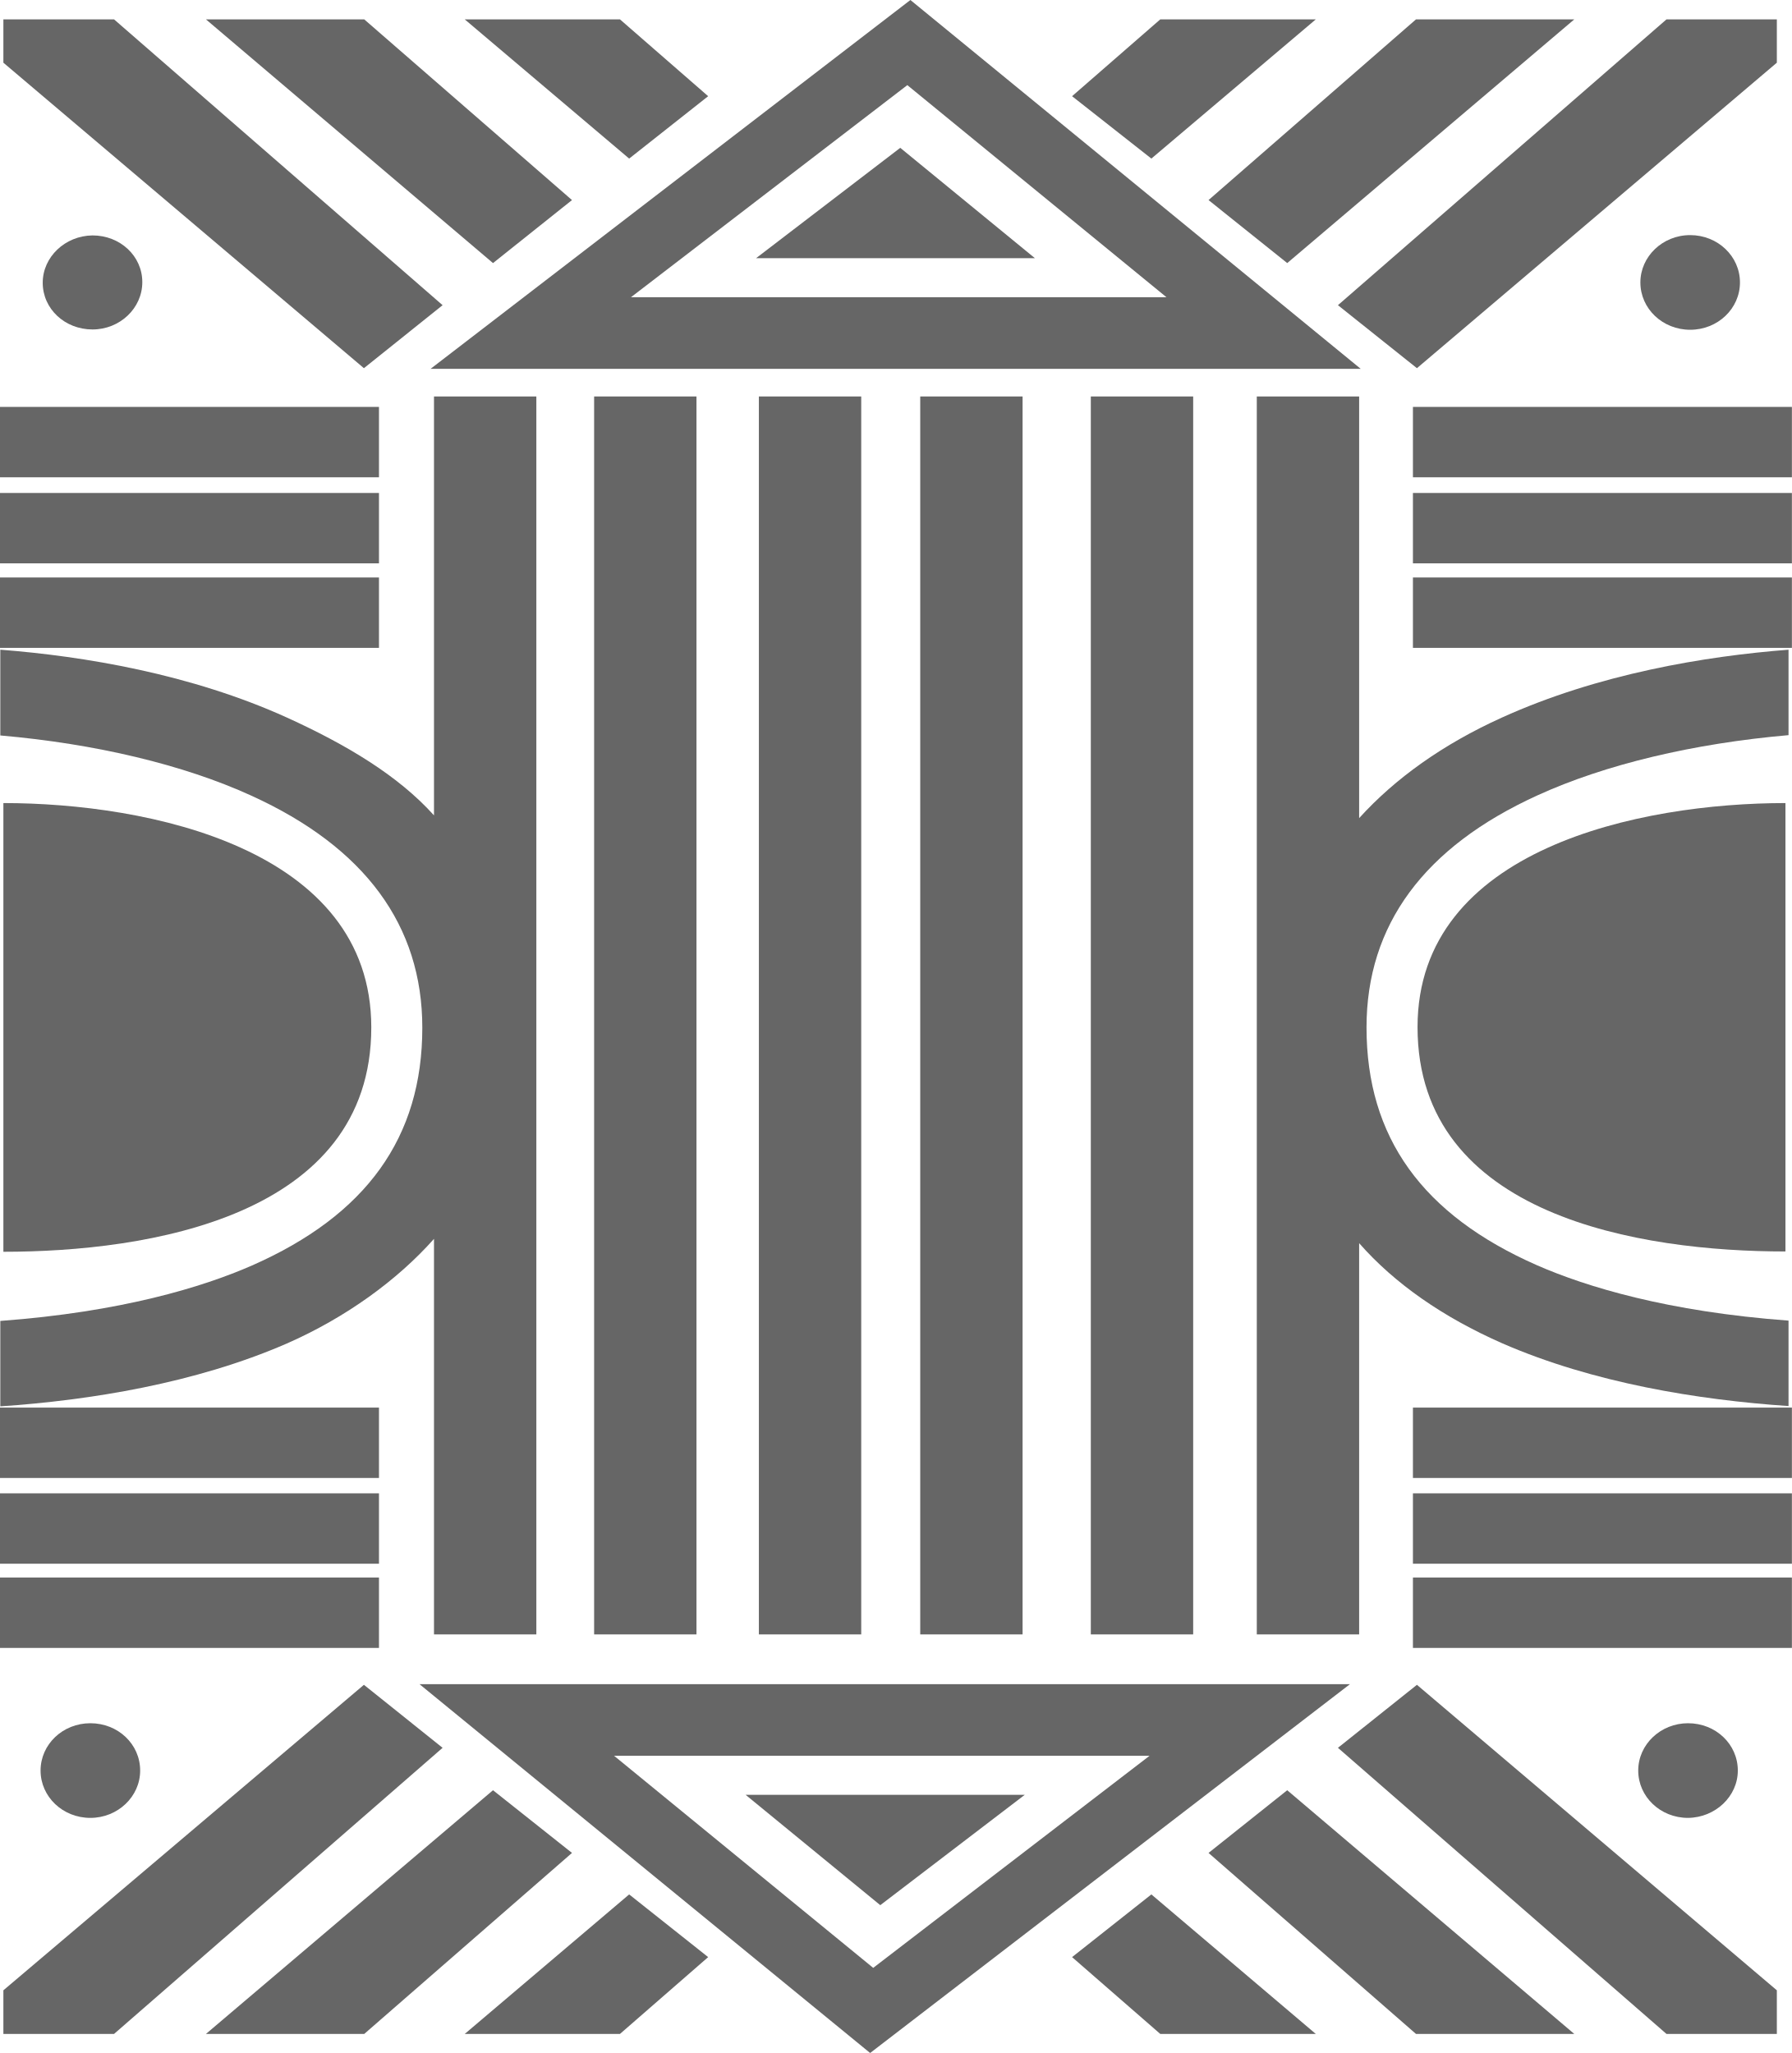
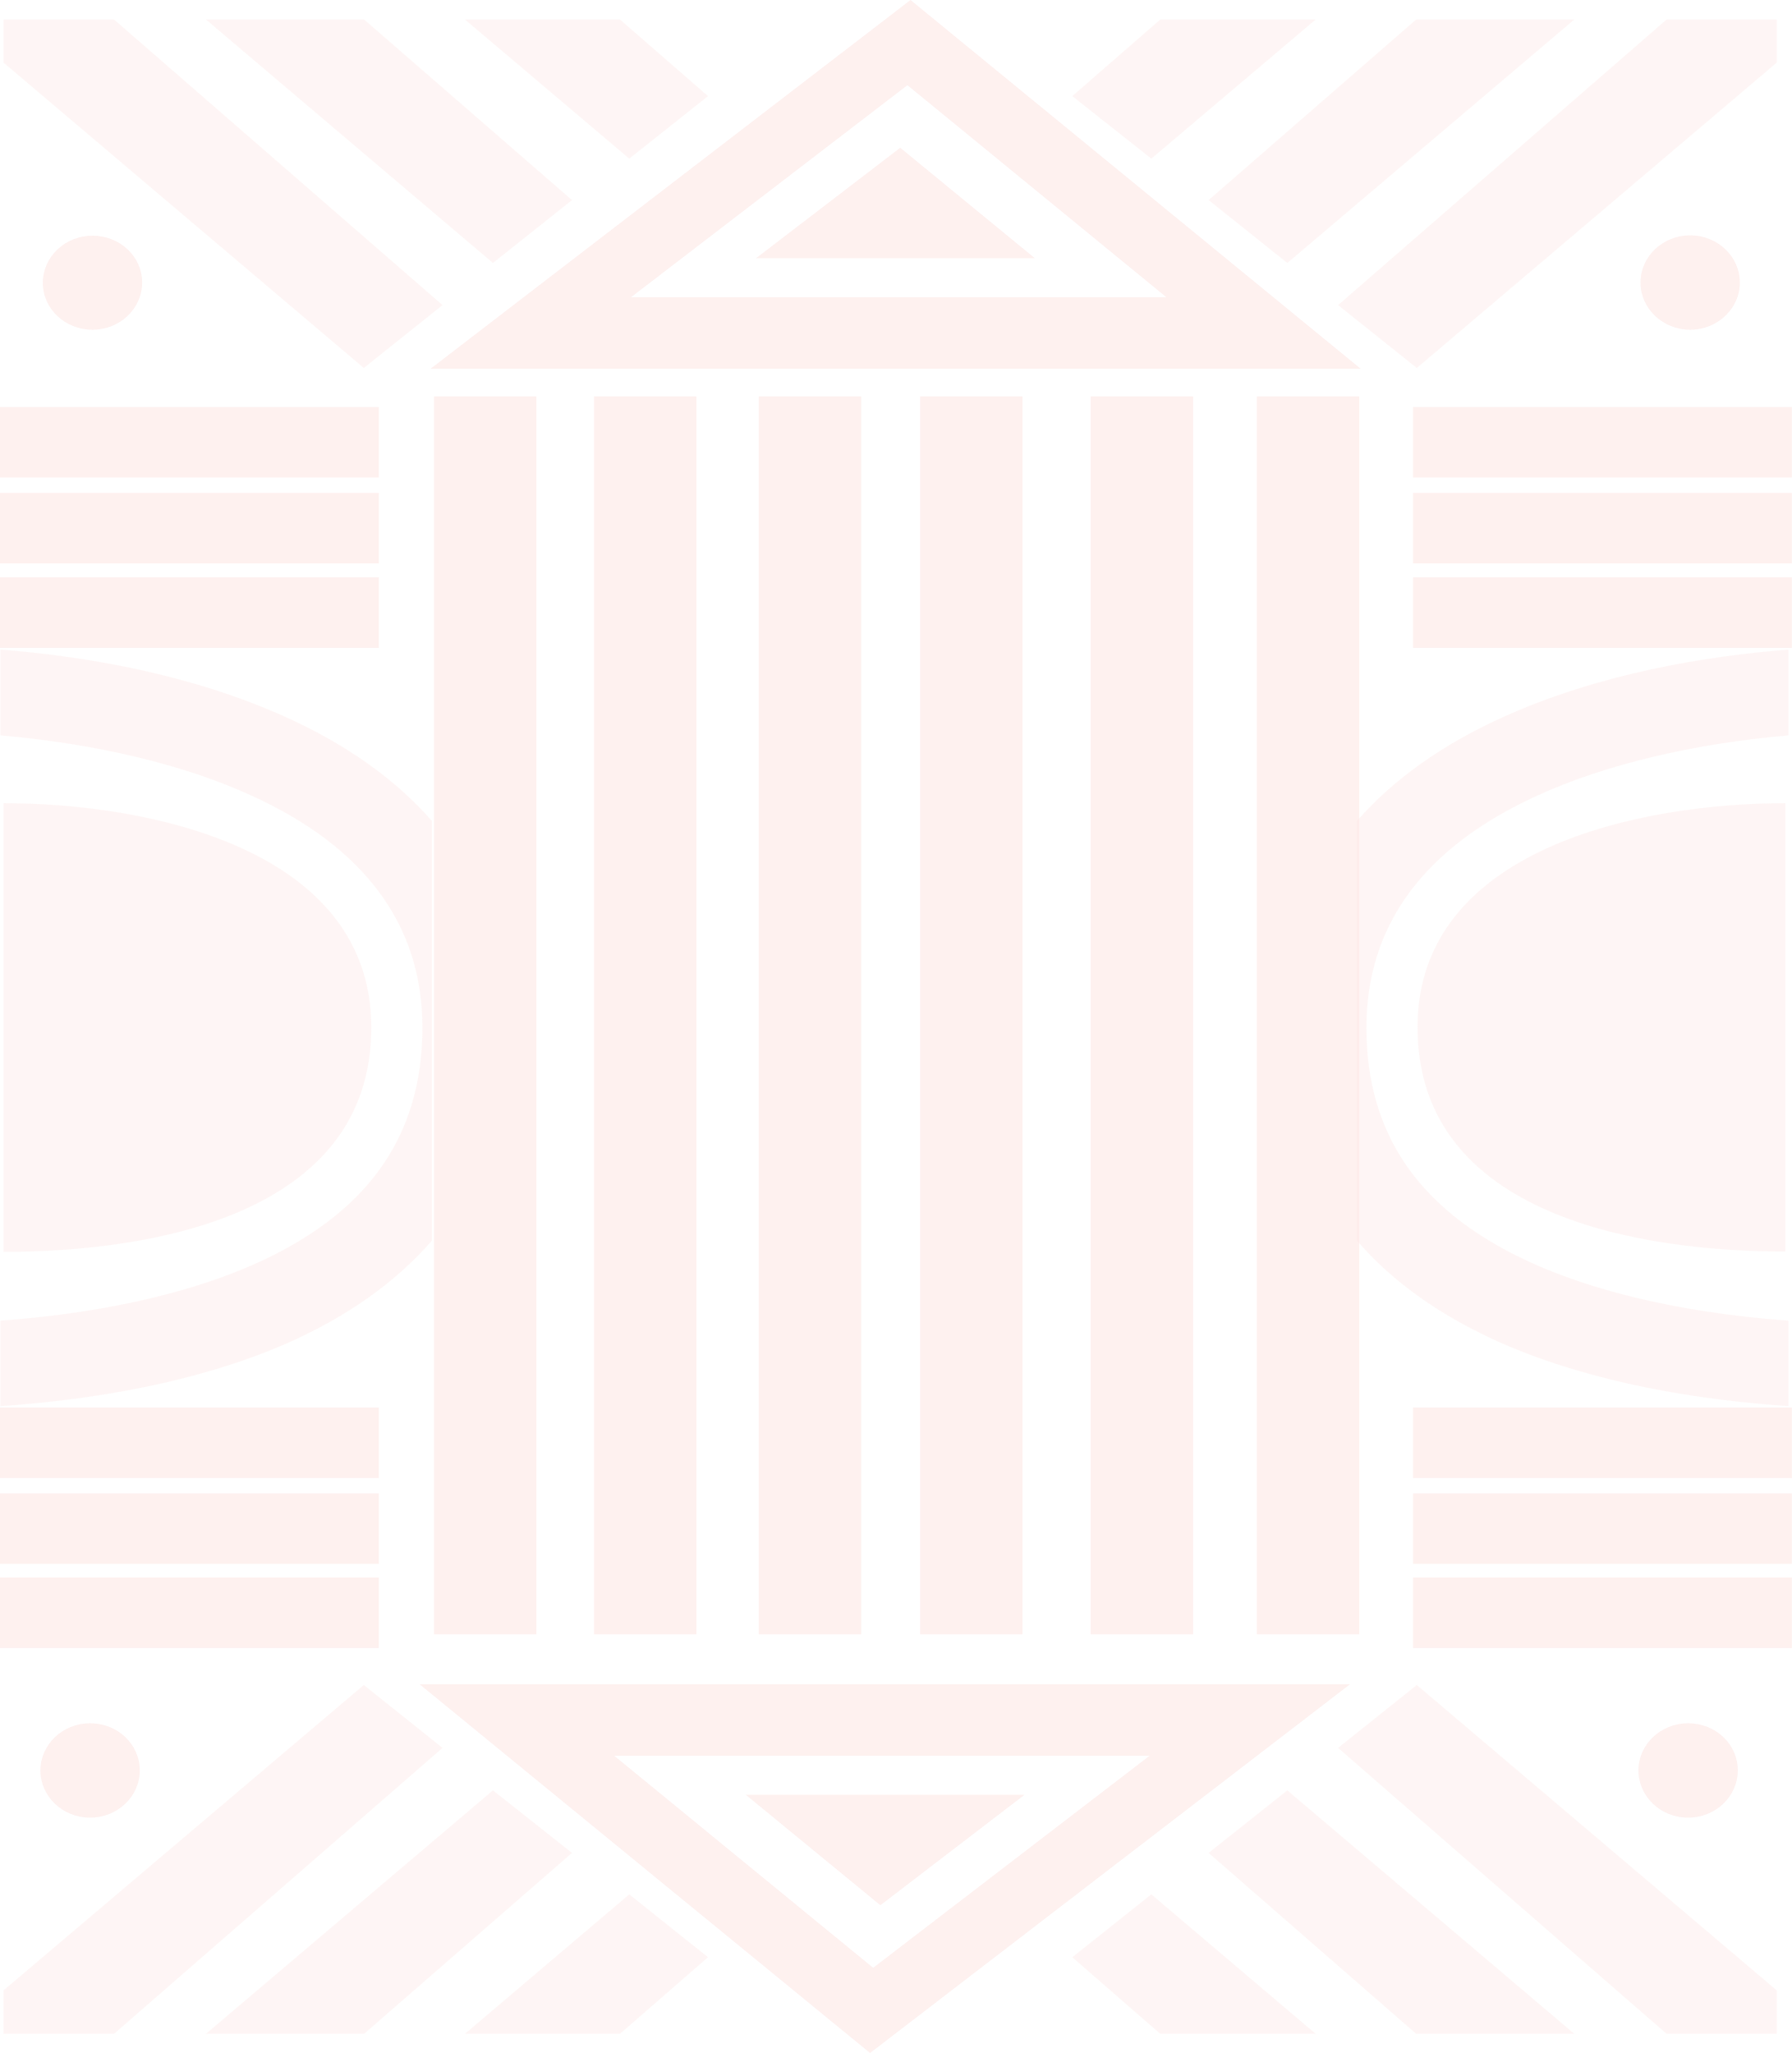
- <svg xmlns="http://www.w3.org/2000/svg" version="1.1" id="medellin-tribal-vector" x="0px" y="0px" viewBox="0 0 583 668" style="enable-background:new 0 0 583 668;" xml:space="preserve">
-   <style type="text/css">
- 	.st0{opacity:0.6;enable-background:new    ;}
- </style>
-   <g>
-     <path class="st0" d="M174.5,531.8V129h-33.3v136.3c-11.7-13-28.5-23-47.8-31.8c-31.3-14.2-66.1-20-93.3-22.1v27.9   c30.9,2.7,59.6,9.5,81.7,19.6c36.9,16.8,55.6,42.2,55.6,75.5c0,35.7-18.2,61-55.5,77.4c-16,7-42.5,15.1-81.8,18v27.8   c29.3-2,63.4-7.5,93.1-20.4c19.4-8.5,36.2-20.8,48-34.1v128.7H174.5z" />
-     <rect x="193.3" y="129" class="st0" width="33.3" height="402.8" />
-     <rect x="246.9" y="129" class="st0" width="33.3" height="402.8" />
-     <rect x="299.4" y="129" class="st0" width="33.3" height="402.8" />
-     <rect x="354.9" y="129" class="st0" width="33.3" height="402.8" />
-     <rect y="132.4" class="st0" width="123.3" height="22.9" />
-     <rect y="187.9" class="st0" width="123.3" height="22.9" />
-     <rect y="160.4" class="st0" width="123.3" height="22.9" />
-     <rect x="459.7" y="132.4" class="st0" width="123.3" height="22.9" />
-     <rect x="459.7" y="187.9" class="st0" width="123.3" height="22.9" />
-     <rect x="459.7" y="160.4" class="st0" width="123.3" height="22.9" />
-     <rect y="458" class="st0" width="123.3" height="22.9" />
-     <rect y="513.3" class="st0" width="123.3" height="22.9" />
-     <rect y="485.9" class="st0" width="123.3" height="22.9" />
-     <rect x="459.7" y="458" class="st0" width="123.3" height="22.9" />
-     <rect x="459.7" y="513.3" class="st0" width="123.3" height="22.9" />
-     <rect x="459.7" y="485.9" class="st0" width="123.3" height="22.9" />
-     <path class="st0" d="M120.8,334.3c0-58.3-72.7-73-119.7-73v146C48,407.3,120.8,396,120.8,334.3z" />
-     <path class="st0" d="M461.2,334.2c0,61.7,72.8,73,119.7,73V261.3C533.8,261.3,461.2,276,461.2,334.2z" />
-     <path class="st0" d="M581.9,211.4c-27.2,2.1-62,7.9-93.3,22.1c-19.2,8.7-34.7,19.8-46.4,32.7V129h-33.3v402.8h33.3V404.5   c11.6,13.2,27.3,24.1,46.6,32.6c29.6,12.9,63.7,18.4,93.1,20.4v-27.8c-39.3-2.9-65.8-11-81.8-18c-37.3-16.4-55.5-41.6-55.5-77.4   c0-33.3,18.7-58.7,55.6-75.5c22.1-10.1,50.8-16.9,81.7-19.6V211.4z" />
-     <polygon class="st0" points="144,99.3 37.1,6.3 1.1,6.3 1.1,20.4 118.4,119.8  " />
-     <polygon class="st0" points="186.1,65.1 118.5,6.3 67,6.3 160.4,85.6  " />
-     <polygon class="st0" points="230.4,31.3 201.7,6.3 151.2,6.3 204.7,51.6  " />
-     <path class="st0" d="M13.9,92c0,8.5,7.2,15.2,16.2,15.2c8.9,0,16.2-6.9,16.2-15.4c0-8.5-7.2-15.2-16.2-15.2   C21.2,76.7,13.9,83.6,13.9,92z" />
-     <path class="st0" d="M533.7,91.9c0,8.5,7.2,15.4,16.2,15.4s16.2-6.9,16.2-15.4c0-8.5-7.2-15.4-16.2-15.4S533.7,83.5,533.7,91.9z" />
-     <path class="st0" d="M442.7,120L296.2,0L140.1,120H442.7z M379.5,96.7H205.3l89.9-69L379.5,96.7z" />
-     <polygon class="st0" points="336.7,84 292.9,48.1 246,84  " />
-     <polygon class="st0" points="435.3,568.7 542.2,661.8 578.1,661.8 578.1,647.6 461,548.2  " />
-     <polygon class="st0" points="393.2,602.9 460.7,661.8 512.2,661.8 418.8,582.5  " />
-     <polygon class="st0" points="348.8,636.8 377.5,661.8 428.1,661.8 374.6,616.4  " />
-     <polygon class="st0" points="118.4,548.2 1.1,647.6 1.1,661.8 37.1,661.8 144,568.7  " />
-     <polygon class="st0" points="160.4,582.5 67,661.8 118.5,661.8 186.1,602.9  " />
-     <polygon class="st0" points="151.2,661.8 201.7,661.8 230.4,636.8 204.7,616.4  " />
-     <path class="st0" d="M565.4,576.1c0-8.6-7.2-15.4-16.2-15.4c-8.9,0-16.2,6.9-16.2,15.4c0,8.5,7.2,15.4,16.2,15.4   C558.1,591.4,565.4,584.5,565.4,576.1z" />
-     <path class="st0" d="M13.2,576.1c0,8.5,7.2,15.4,16.2,15.4c8.9,0,16.2-6.9,16.2-15.4c0-8.6-7.2-15.4-16.2-15.4   C20.4,560.7,13.2,567.6,13.2,576.1z" />
-     <path class="st0" d="M136.5,548l146.6,120l156.1-120H136.5z M199.8,571.3H374l-89.9,69L199.8,571.3z" />
-     <polygon class="st0" points="242.6,584 286.4,619.9 333.4,584  " />
-     <polygon class="st0" points="461,119.8 578.1,20.4 578.1,6.3 542.2,6.3 435.3,99.3  " />
-     <polygon class="st0" points="418.8,85.6 512.2,6.3 460.7,6.3 393.2,65.1  " />
-     <polygon class="st0" points="428.1,6.3 377.5,6.3 348.8,31.3 374.6,51.6  " />
+ <svg xmlns="http://www.w3.org/2000/svg" width="583" height="668" viewBox="0 0 583 668" fill="none">
+   <g opacity="0.7">
+     <path opacity="0.6" d="M174.532 128.992H141.208V531.773H174.532V128.992Z" fill="#FCDCD9" />
+     <path opacity="0.6" d="M226.58 128.992H193.256V531.773H226.58V128.992Z" fill="#FCDCD9" />
+     <path opacity="0.6" d="M280.188 128.992H246.864V531.773H280.188V128.992Z" fill="#FCDCD9" />
+     <path opacity="0.6" d="M332.681 128.992H299.357V531.773H332.681V128.992Z" fill="#FCDCD9" />
+     <path opacity="0.6" d="M388.184 128.992H354.86V531.773H388.184V128.992Z" fill="#FCDCD9" />
+     <path opacity="0.6" d="M442.237 128.992H408.914V531.773H442.237V128.992Z" fill="#FCDCD9" />
+     <path opacity="0.6" d="M0 132.443V155.37H123.265V132.443H0Z" fill="#FCDCD9" />
+     <path opacity="0.6" d="M0 187.868V210.795H123.265V187.868H0Z" fill="#FCDCD9" />
+     <path opacity="0.6" d="M0 160.378V183.305H123.265V160.378H0Z" fill="#FCDCD9" />
+     <path opacity="0.6" d="M459.735 132.443V155.37H583V132.443H459.735Z" fill="#FCDCD9" />
+     <path opacity="0.6" d="M459.735 187.868V210.795H583V187.868H459.735Z" fill="#FCDCD9" />
+     <path opacity="0.6" d="M459.735 160.378V183.305H583V160.378H459.735Z" fill="#FCDCD9" />
+     <path opacity="0.6" d="M0 457.984V480.911H123.265V457.984H0Z" fill="#FCDCD9" />
+     <path opacity="0.6" d="M0 513.298V536.225H123.265V513.298H0Z" fill="#FCDCD9" />
+     <path opacity="0.6" d="M0 485.919V508.846H123.265V485.919H0Z" fill="#FCDCD9" />
+     <path opacity="0.6" d="M459.735 457.984V480.911H583V457.984H459.735Z" fill="#FCDCD9" />
+     <path opacity="0.6" d="M459.735 513.298V536.225H583V513.298H459.735Z" fill="#FCDCD9" />
+     <path opacity="0.6" d="M459.735 485.919V508.846H583V485.919H459.735Z" fill="#FCDCD9" />
+     <g opacity="0.6">
+       <path opacity="0.6" d="M120.813 334.334C120.813 395.992 48.035 407.344 1.115 407.344V261.324C48.147 261.324 120.813 276.015 120.813 334.334Z" fill="#FCDCD9" />
+       <path opacity="0.6" d="M140.54 403.671V267.111C128.837 253.755 113.011 242.403 93.396 233.5C62.078 219.254 27.305 213.466 0.111 211.352V239.287C30.983 241.958 59.738 248.747 81.805 258.875C118.695 275.681 137.419 301.056 137.419 334.334C137.419 370.06 119.253 395.324 81.916 411.685C65.868 418.696 39.454 426.821 0.111 429.715V457.539C29.423 455.535 63.527 450.082 93.173 437.172C112.9 428.49 128.726 417.25 140.54 403.671Z" fill="#FCDCD9" />
+     </g>
+     <g opacity="0.6">
+       <path opacity="0.6" d="M580.882 261.324V407.233C533.962 407.233 461.184 395.881 461.184 334.223C461.184 276.015 533.85 261.324 580.882 261.324Z" fill="#FCDCD9" />
+       <path opacity="0.6" d="M441.457 403.671V267.111C453.16 253.755 468.986 242.403 488.601 233.5C519.919 219.254 554.691 213.466 581.885 211.352V239.287C551.014 241.958 522.259 248.747 500.192 258.875C463.302 275.681 444.578 301.056 444.578 334.334C444.578 370.06 462.744 395.324 500.081 411.685C516.129 418.696 542.543 426.821 581.885 429.715V457.539C552.574 455.535 518.47 450.082 488.824 437.172C469.097 428.49 453.16 417.25 441.457 403.671Z" fill="#FCDCD9" />
+     </g>
+     <g opacity="0.6">
+       <path opacity="0.6" d="M118.361 119.755L143.995 99.276L37.113 6.344H1.115V20.367L118.361 119.755Z" fill="#FCDCD9" />
+       <path opacity="0.6" d="M186.123 65.108L118.472 6.344H66.982L160.378 85.587L186.123 65.108Z" fill="#FCDCD9" />
+       <path opacity="0.6" d="M230.369 31.274L201.726 6.344H151.239L204.735 51.641L230.369 31.274Z" fill="#FCDCD9" />
+     </g>
+     <path opacity="0.6" d="M30.092 107.29C39.008 107.29 46.252 100.389 46.252 91.931C46.252 83.472 39.008 76.683 30.092 76.683C21.176 76.683 13.931 83.584 13.931 92.042C13.931 100.5 21.176 107.29 30.092 107.29Z" fill="#FCDCD9" />
+     <path opacity="0.6" d="M549.899 107.29C558.815 107.29 566.059 100.389 566.059 91.931C566.059 83.472 558.815 76.572 549.899 76.572C540.983 76.572 533.739 83.472 533.739 91.931C533.739 100.389 540.983 107.29 549.899 107.29Z" fill="#FCDCD9" />
+     <path opacity="0.6" d="M295.234 27.713L379.491 96.716H205.293L295.234 27.713ZM296.237 0L140.094 119.977H442.683L296.237 0Z" fill="#FCDCD9" />
+     <path opacity="0.6" d="M336.693 84.029H245.972L292.893 48.08L336.693 84.029Z" fill="#FCDCD9" />
+     <g opacity="0.6">
+       <path opacity="0.6" d="M460.961 548.245L435.327 568.724L542.209 661.767H578.096V647.633L460.961 548.245Z" fill="#FCDCD9" />
+       <path opacity="0.6" d="M393.199 602.892L460.738 661.767H512.229L418.833 582.524L393.199 602.892Z" fill="#FCDCD9" />
+       <path opacity="0.6" d="M348.842 636.837L377.484 661.767H428.083L374.587 616.359L348.842 636.837Z" fill="#FCDCD9" />
+     </g>
+     <g opacity="0.6">
+       <path opacity="0.6" d="M118.361 548.245L143.995 568.724L37.113 661.767H1.115V647.633L118.361 548.245Z" fill="#FCDCD9" />
+       <path opacity="0.6" d="M186.123 602.892L118.472 661.767H66.982L160.378 582.524L186.123 602.892Z" fill="#FCDCD9" />
+       <path opacity="0.6" d="M230.369 636.837L201.726 661.767H151.239L204.735 616.359L230.369 636.837Z" fill="#FCDCD9" />
+     </g>
+     <path opacity="0.6" d="M549.23 560.71C540.314 560.71 533.07 567.611 533.07 576.069C533.07 584.528 540.314 591.428 549.23 591.428C558.146 591.428 565.391 584.528 565.391 576.069C565.391 567.499 558.146 560.71 549.23 560.71Z" fill="#FCDCD9" />
+     <path opacity="0.6" d="M29.312 560.71C20.395 560.71 13.151 567.611 13.151 576.069C13.151 584.528 20.395 591.428 29.312 591.428C38.228 591.428 45.472 584.528 45.472 576.069C45.472 567.499 38.228 560.71 29.312 560.71Z" fill="#FCDCD9" />
+     <path opacity="0.6" d="M284.089 640.287L199.832 571.283H374.029L284.089 640.287ZM283.085 668L439.228 548.023H136.527L283.085 668Z" fill="#FCDCD9" />
+     <path opacity="0.6" d="M242.629 583.971H333.35L286.429 619.92L242.629 583.971Z" fill="#FCDCD9" />
+     <g opacity="0.6">
+       <path opacity="0.6" d="M460.961 119.755L435.327 99.276L542.209 6.344H578.096V20.367L460.961 119.755Z" fill="#FCDCD9" />
+       <path opacity="0.6" d="M393.199 65.108L460.738 6.344H512.229L418.833 85.587L393.199 65.108Z" fill="#FCDCD9" />
+       <path opacity="0.6" d="M348.842 31.274L377.484 6.344H428.083L374.587 51.641L348.842 31.274Z" fill="#FCDCD9" />
+     </g>
  </g>
</svg>
